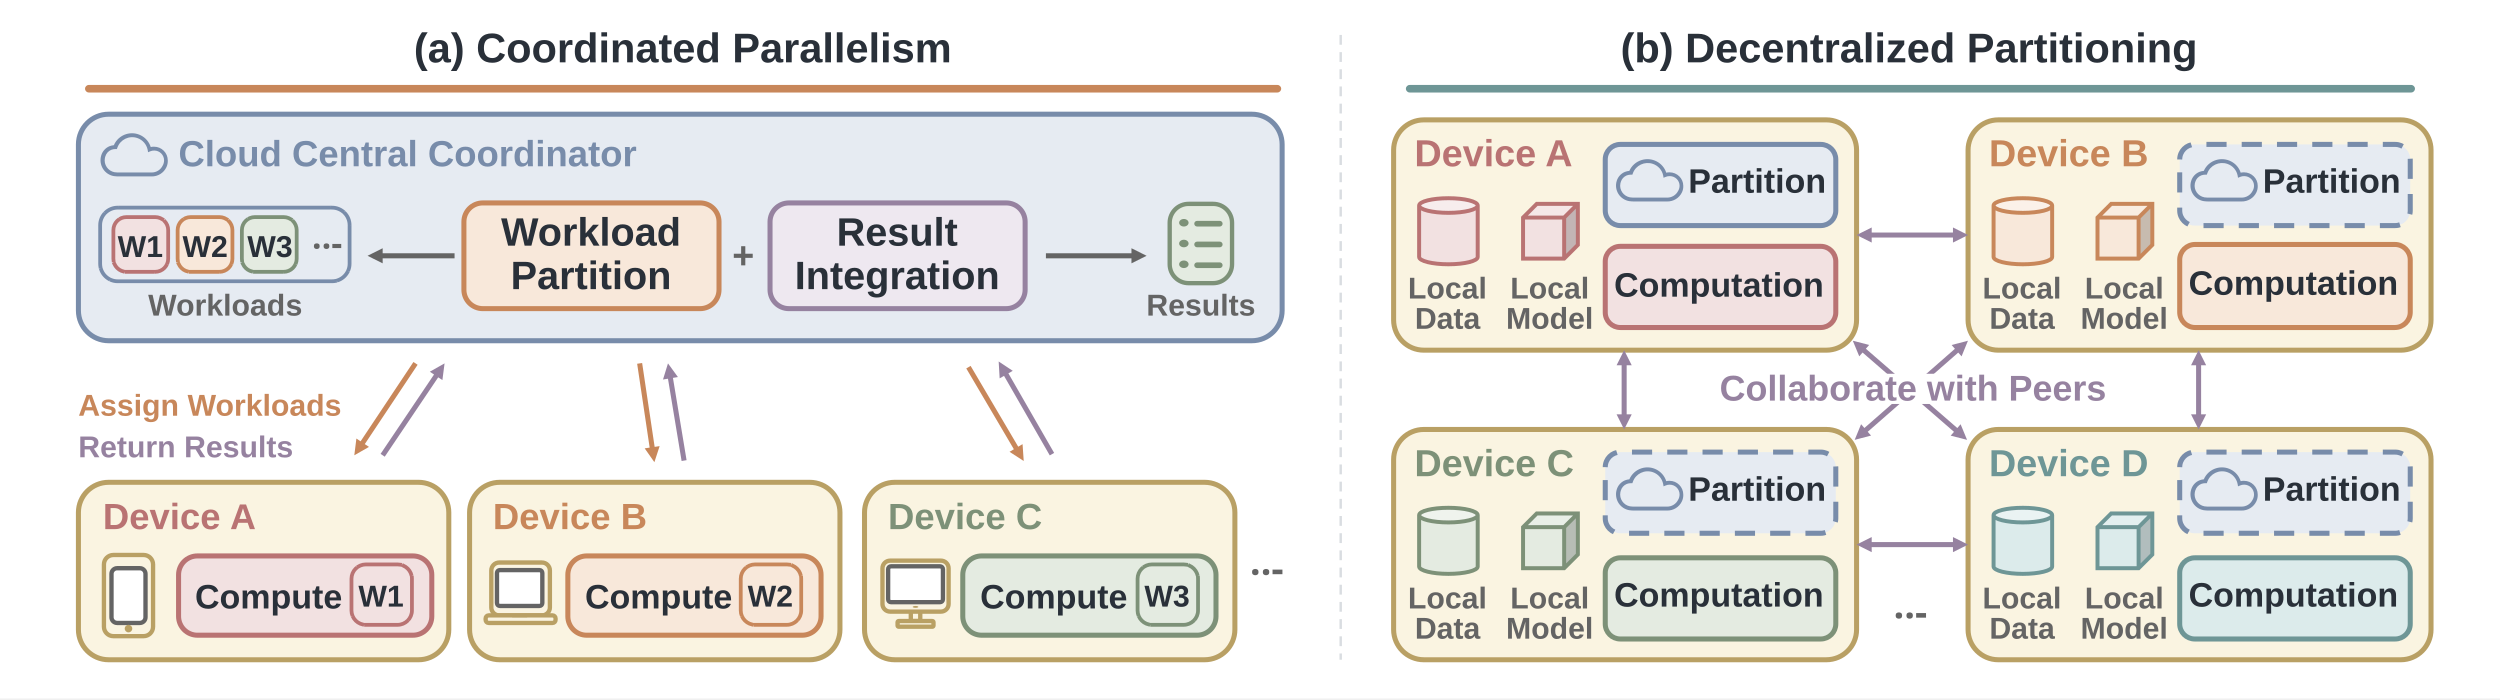
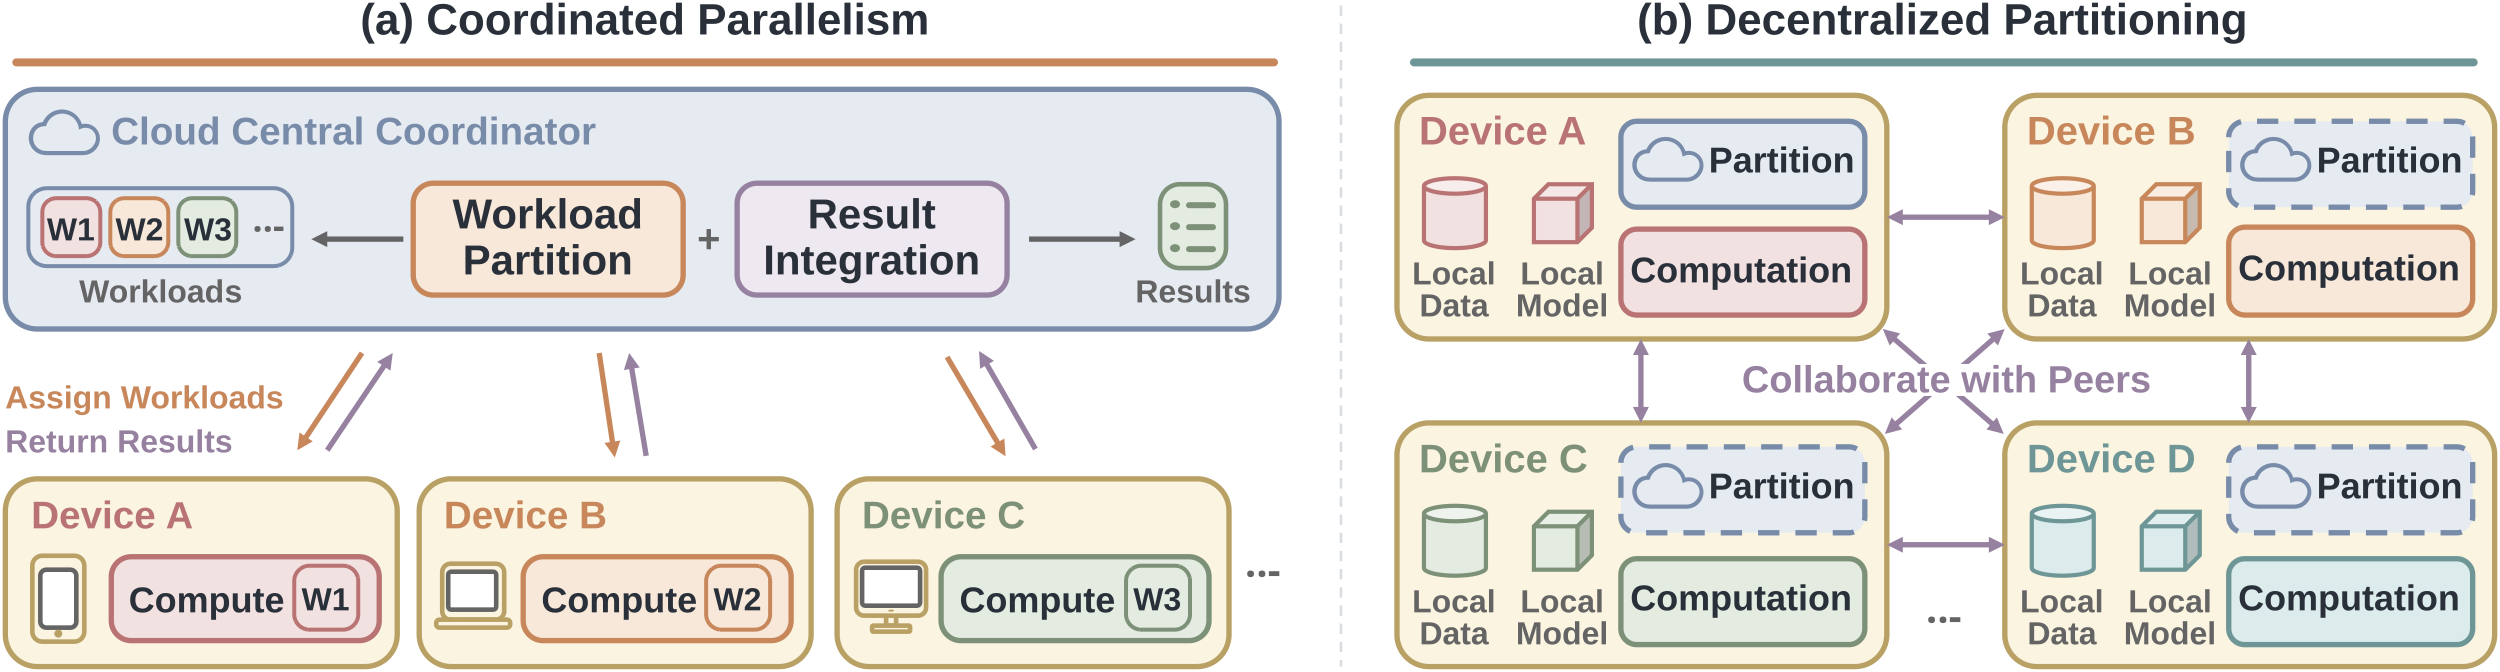
- <svg xmlns="http://www.w3.org/2000/svg" width="1323" height="370" overflow="hidden">
+ <svg xmlns="http://www.w3.org/2000/svg" width="1250.337" height="336.053" overflow="hidden" viewBox="38.833 15.756 1250.337 336.053">
  <g>
    <rect x="0" y="0" width="1323" height="369.62" fill="#FFFFFF" />
    <text fill="#293039" font-family="Arial,Arial_MSFontService,sans-serif" font-weight="700" font-size="21.98" transform="matrix(1 0 0 0.998974 219.028 33)">(a) Coordinated Parallelism</text>
    <path d="M45 46.952C45 45.848 45.895 44.954 47 44.954L676 44.954C677.105 44.954 678 45.848 678 46.952L678 46.952C678 48.055 677.104 48.95 676 48.95L47 48.95C45.895 48.95 45 48.055 45 46.952Z" fill="#C8875A" fill-rule="evenodd" />
    <text fill="#293039" font-family="Arial,Arial_MSFontService,sans-serif" font-weight="700" font-size="21.98" transform="matrix(1 0 0 0.998974 857.608 33)">(b) Decentralized Partitioning</text>
    <path d="M744 46.952C744 45.848 744.895 44.954 746 44.954L1276 44.954C1277.1 44.954 1278 45.848 1278 46.952L1278 46.952C1278 48.055 1277.1 48.95 1276 48.95L746 48.95C744.895 48.95 744 48.055 744 46.952Z" fill="#6E9696" fill-rule="evenodd" />
    <path d="M0 0 0 330.66" stroke="#D9DDE1" stroke-width="1.299" stroke-linejoin="round" stroke-miterlimit="10" stroke-dasharray="5.196 3.897" fill="none" fill-rule="evenodd" transform="matrix(-1.00103 0 0 1 709.5 18.481)" />
    <path d="M41.5 76.421C41.5 67.594 48.663 60.438 57.5 60.438L662.5 60.438C671.337 60.438 678.5 67.594 678.5 76.421L678.5 164.332C678.5 173.159 671.337 180.315 662.5 180.315L57.5 180.315C48.663 180.315 41.5 173.159 41.5 164.332Z" stroke="#788CAA" stroke-width="2.667" stroke-linejoin="round" stroke-miterlimit="10" fill="#E6EBF2" fill-rule="evenodd" />
    <text fill="#788CAA" font-family="Arial,Arial_MSFontService,sans-serif" font-weight="700" font-size="19.316" transform="matrix(1 0 0 0.998974 94.4292 88)">Cloud Central Coordinator</text>
    <path d="M245.5 117.379C245.5 111.862 249.977 107.39 255.5 107.39L370.5 107.39C376.023 107.39 380.5 111.862 380.5 117.379L380.5 153.343C380.5 158.86 376.023 163.332 370.5 163.332L255.5 163.332C249.977 163.332 245.5 158.86 245.5 153.343Z" stroke="#C8875A" stroke-width="2.667" stroke-linejoin="round" stroke-miterlimit="10" fill="#F8E8DA" fill-rule="evenodd" />
    <text fill="#293039" font-family="Arial,Arial_MSFontService,sans-serif" font-weight="700" font-size="20.981" transform="matrix(1 0 0 0.998974 265.162 130)">Workload</text>
    <text fill="#293039" font-family="Arial,Arial_MSFontService,sans-serif" font-weight="700" font-size="20.981" transform="matrix(1 0 0 0.998974 270.223 153)">Partition</text>
    <path d="M407.5 117.379C407.5 111.862 411.977 107.39 417.5 107.39L532.5 107.39C538.023 107.39 542.5 111.862 542.5 117.379L542.5 153.343C542.5 158.86 538.023 163.332 532.5 163.332L417.5 163.332C411.977 163.332 407.5 158.86 407.5 153.343Z" stroke="#9682A0" stroke-width="2.667" stroke-linejoin="round" stroke-miterlimit="10" fill="#EEE8F0" fill-rule="evenodd" />
    <text fill="#293039" font-family="Arial,Arial_MSFontService,sans-serif" font-weight="700" font-size="20.981" transform="matrix(1 0 0 0.998974 442.739 130)">Result</text>
    <text fill="#293039" font-family="Arial,Arial_MSFontService,sans-serif" font-weight="700" font-size="20.981" transform="matrix(1 0 0 0.998974 420.569 153)">Integrat</text>
    <text fill="#293039" font-family="Arial,Arial_MSFontService,sans-serif" font-weight="700" font-size="20.981" transform="matrix(1 0 0 0.998974 497.579 153)">ion</text>
    <path d="M619 117.879C619 112.362 623.477 107.889 629 107.889L642 107.889C647.523 107.889 652 112.362 652 117.879L652 139.856C652 145.374 647.523 149.846 642 149.846L629 149.846C623.477 149.846 619 145.374 619 139.856Z" stroke="#7D9178" stroke-width="2.3" stroke-linejoin="round" stroke-miterlimit="10" fill="#E4EBE1" fill-rule="evenodd" />
    <path d="M624 117.879C624 116.776 625.119 115.881 626.5 115.881 627.881 115.881 629 116.776 629 117.879 629 118.982 627.881 119.877 626.5 119.877 625.119 119.877 624 118.982 624 117.879Z" fill="#7D9178" fill-rule="evenodd" />
    <path d="M632 118.378C632 117.551 632.672 116.88 633.5 116.88L645.5 116.88C646.328 116.88 647 117.551 647 118.378L647 118.378C647 119.206 646.328 119.877 645.5 119.877L633.5 119.877C632.672 119.877 632 119.206 632 118.378Z" fill="#7D9178" fill-rule="evenodd" />
    <path d="M624 128.868C624 127.764 625.119 126.87 626.5 126.87 627.881 126.87 629 127.764 629 128.868 629 129.971 627.881 130.866 626.5 130.866 625.119 130.866 624 129.971 624 128.868Z" fill="#7D9178" fill-rule="evenodd" />
    <path d="M632 129.367C632 128.54 632.672 127.869 633.5 127.869L645.5 127.869C646.328 127.869 647 128.54 647 129.367L647 129.367C647 130.195 646.328 130.866 645.5 130.866L633.5 130.866C632.672 130.866 632 130.195 632 129.367Z" fill="#7D9178" fill-rule="evenodd" />
    <path d="M624 139.856C624 138.753 625.119 137.858 626.5 137.858 627.881 137.858 629 138.753 629 139.856 629 140.96 627.881 141.854 626.5 141.854 625.119 141.854 624 140.96 624 139.856Z" fill="#7D9178" fill-rule="evenodd" />
    <path d="M632 140.356C632 139.528 632.672 138.857 633.5 138.857L645.5 138.857C646.328 138.857 647 139.528 647 140.356L647 140.356C647 141.183 646.328 141.854 645.5 141.854L633.5 141.854C632.672 141.854 632 141.183 632 140.356Z" fill="#7D9178" fill-rule="evenodd" />
    <text fill="#646464" font-family="Arial,Arial_MSFontService,sans-serif" font-weight="700" font-size="15.986" transform="matrix(1 0 0 0.998974 606.66 167)">Result</text>
    <text fill="#646464" font-family="Arial,Arial_MSFontService,sans-serif" font-weight="700" font-size="15.986" transform="matrix(1 0 0 0.998974 655.499 167)">s</text>
    <path d="M41.5 271.221C41.5 262.394 48.663 255.238 57.5 255.238L221.5 255.238C230.337 255.238 237.5 262.394 237.5 271.221L237.5 333.158C237.5 341.985 230.337 349.141 221.5 349.141L57.5 349.141C48.663 349.141 41.5 341.985 41.5 333.158Z" stroke="#B9A064" stroke-width="2.667" stroke-linejoin="round" stroke-miterlimit="10" fill="#FAF4E1" fill-rule="evenodd" />
    <text fill="#B97373" font-family="Arial,Arial_MSFontService,sans-serif" font-weight="700" font-size="19.316" transform="matrix(1 0 0 0.998974 54.4246 280)">Device</text>
    <text fill="#B97373" font-family="Arial,Arial_MSFontService,sans-serif" font-weight="700" font-size="18.983" transform="matrix(1 0 0 0.998974 121.726 280)">A</text>
    <path d="M55 298.693C55 295.935 57.239 293.698 60 293.698L76 293.698C78.761 293.698 81 295.935 81 298.693L81 331.659C81 334.418 78.761 336.654 76 336.654L60 336.654C57.239 336.654 55 334.418 55 331.659Z" stroke="#B9A064" stroke-width="2.3" stroke-linejoin="round" stroke-miterlimit="10" fill="#FAF4E1" fill-rule="evenodd" />
    <path d="M59 303.688C59 302.033 60.343 300.691 62 300.691L74 300.691C75.657 300.691 77 302.033 77 303.688L77 326.664C77 328.32 75.657 329.661 74 329.661L62 329.661C60.343 329.661 59 328.32 59 326.664Z" stroke="#646464" stroke-width="2.3" stroke-linejoin="round" stroke-miterlimit="10" fill="#FFFFFF" fill-rule="evenodd" />
    <path d="M66 332.658C66 331.555 66.895 330.66 68 330.66 69.105 330.66 70 331.555 70 332.658 70 333.762 69.105 334.656 68 334.656 66.895 334.656 66 333.762 66 332.658Z" fill="#B9A064" fill-rule="evenodd" />
    <path d="M94.5 304.188C94.5 298.671 98.977 294.198 104.5 294.198L218.5 294.198C224.023 294.198 228.5 298.671 228.5 304.188L228.5 326.165C228.5 331.682 224.023 336.155 218.5 336.155L104.5 336.155C98.977 336.155 94.5 331.682 94.5 326.165Z" stroke="#B97373" stroke-width="2.667" stroke-linejoin="round" stroke-miterlimit="10" fill="#F2E1E1" fill-rule="evenodd" />
    <path d="M248.5 271.221C248.5 262.394 255.663 255.238 264.5 255.238L428.5 255.238C437.337 255.238 444.5 262.394 444.5 271.221L444.5 333.158C444.5 341.985 437.337 349.141 428.5 349.141L264.5 349.141C255.663 349.141 248.5 341.985 248.5 333.158Z" stroke="#B9A064" stroke-width="2.667" stroke-linejoin="round" stroke-miterlimit="10" fill="#FAF4E1" fill-rule="evenodd" />
    <text fill="#C8875A" font-family="Arial,Arial_MSFontService,sans-serif" font-weight="700" font-size="19.316" transform="matrix(1 0 0 0.998974 260.811 280)">Device B</text>
    <path d="M300.5 304.188C300.5 298.671 304.977 294.198 310.5 294.198L424.5 294.198C430.023 294.198 434.5 298.671 434.5 304.188L434.5 326.165C434.5 331.682 430.023 336.155 424.5 336.155L310.5 336.155C304.977 336.155 300.5 331.682 300.5 326.165Z" stroke="#C8875A" stroke-width="2.667" stroke-linejoin="round" stroke-miterlimit="10" fill="#F8E8DA" fill-rule="evenodd" />
    <path d="M457.5 271.221C457.5 262.394 464.663 255.238 473.5 255.238L637.5 255.238C646.337 255.238 653.5 262.394 653.5 271.221L653.5 333.158C653.5 341.985 646.337 349.141 637.5 349.141L473.5 349.141C464.663 349.141 457.5 341.985 457.5 333.158Z" stroke="#B9A064" stroke-width="2.667" stroke-linejoin="round" stroke-miterlimit="10" fill="#FAF4E1" fill-rule="evenodd" />
    <text fill="#7D9178" font-family="Arial,Arial_MSFontService,sans-serif" font-weight="700" font-size="19.316" transform="matrix(1 0 0 0.998974 469.921 280)">Device C</text>
    <path d="M509.5 304.188C509.5 298.671 513.977 294.198 519.5 294.198L633.5 294.198C639.023 294.198 643.5 298.671 643.5 304.188L643.5 326.165C643.5 331.682 639.023 336.155 633.5 336.155L519.5 336.155C513.977 336.155 509.5 331.682 509.5 326.165Z" stroke="#7D9178" stroke-width="2.667" stroke-linejoin="round" stroke-miterlimit="10" fill="#E4EBE1" fill-rule="evenodd" />
    <path d="M737.5 79.419C737.5 70.591 744.664 63.435 753.5 63.435L966.5 63.435C975.336 63.435 982.5 70.591 982.5 79.419L982.5 169.326C982.5 178.153 975.336 185.31 966.5 185.31L753.5 185.31C744.664 185.31 737.5 178.153 737.5 169.326Z" stroke="#B9A064" stroke-width="2.667" stroke-linejoin="round" stroke-miterlimit="10" fill="#FAF4E1" fill-rule="evenodd" />
    <text fill="#B97373" font-family="Arial,Arial_MSFontService,sans-serif" font-weight="700" font-size="19.982" transform="matrix(1 0 0 0.998974 748.512 88)">Device A</text>
    <path d="M751 108.763C751 110.901 757.94 112.634 766.5 112.634 775.06 112.634 782 110.901 782 108.763L782 135.985C782 138.123 775.06 139.856 766.5 139.856 757.94 139.856 751 138.123 751 135.985Z" fill="#F2E1E1" fill-rule="evenodd" />
    <path d="M751 108.763C751 106.625 757.94 104.892 766.5 104.892 775.06 104.892 782 106.625 782 108.763 782 110.901 775.06 112.634 766.5 112.634 757.94 112.634 751 110.901 751 108.763Z" fill="#F7EDED" fill-rule="evenodd" />
    <path d="M782 108.763C782 110.901 775.06 112.634 766.5 112.634 757.94 112.634 751 110.901 751 108.763 751 106.625 757.94 104.892 766.5 104.892 775.06 104.892 782 106.625 782 108.763L782 135.985C782 138.123 775.06 139.856 766.5 139.856 757.94 139.856 751 138.123 751 135.985L751 108.763" stroke="#B97373" stroke-width="2.1" stroke-linejoin="round" stroke-miterlimit="10" fill="none" fill-rule="evenodd" />
    <path d="M849.5 138.321C849.5 133.928 853.065 130.366 857.463 130.366L963.537 130.366C967.935 130.366 971.5 133.928 971.5 138.321L971.5 165.367C971.5 169.76 967.935 173.322 963.537 173.322L857.463 173.322C853.065 173.322 849.5 169.76 849.5 165.367Z" stroke="#B97373" stroke-width="2.667" stroke-linejoin="round" stroke-miterlimit="10" fill="#F2E1E1" fill-rule="evenodd" />
    <text fill="#293039" font-family="Arial,Arial_MSFontService,sans-serif" font-weight="700" font-size="17.984" transform="matrix(1 0 0 0.998974 854.176 157)">Comput</text>
    <text fill="#293039" font-family="Arial,Arial_MSFontService,sans-serif" font-weight="700" font-size="17.984" transform="matrix(1 0 0 0.998974 922.184 157)">ation</text>
    <text fill="#646464" font-family="Arial,Arial_MSFontService,sans-serif" font-weight="700" font-size="15.986" transform="matrix(1 0 0 0.998974 745.094 158)">Local</text>
    <text fill="#646464" font-family="Arial,Arial_MSFontService,sans-serif" font-weight="700" font-size="15.986" transform="matrix(1 0 0 0.998974 748.761 174)">D</text>
    <text fill="#646464" font-family="Arial,Arial_MSFontService,sans-serif" font-weight="700" font-size="15.986" transform="matrix(1 0 0 0.998974 760.263 174)">ata</text>
    <text fill="#646464" font-family="Arial,Arial_MSFontService,sans-serif" font-weight="700" font-size="15.986" transform="matrix(1 0 0 0.998974 799.241 158)">Local</text>
    <text fill="#646464" font-family="Arial,Arial_MSFontService,sans-serif" font-weight="700" font-size="15.986" transform="matrix(1 0 0 0.998974 796.994 174)">Model</text>
    <path d="M1041.5 79.419C1041.5 70.591 1048.66 63.435 1057.5 63.435L1270.5 63.435C1279.34 63.435 1286.5 70.591 1286.5 79.419L1286.5 169.326C1286.5 178.153 1279.34 185.31 1270.5 185.31L1057.5 185.31C1048.66 185.31 1041.5 178.153 1041.5 169.326Z" stroke="#B9A064" stroke-width="2.667" stroke-linejoin="round" stroke-miterlimit="10" fill="#FAF4E1" fill-rule="evenodd" />
    <text fill="#C8875A" font-family="Arial,Arial_MSFontService,sans-serif" font-weight="700" font-size="19.982" transform="matrix(1 0 0 0.998974 1052.55 88)">Device B</text>
    <path d="M1055 108.763C1055 110.901 1061.94 112.634 1070.5 112.634 1079.06 112.634 1086 110.901 1086 108.763L1086 135.985C1086 138.123 1079.06 139.856 1070.5 139.856 1061.94 139.856 1055 138.123 1055 135.985Z" fill="#F8E8DA" fill-rule="evenodd" />
    <path d="M1055 108.763C1055 106.625 1061.94 104.892 1070.5 104.892 1079.06 104.892 1086 106.625 1086 108.763 1086 110.901 1079.06 112.634 1070.5 112.634 1061.94 112.634 1055 110.901 1055 108.763Z" fill="#FBF1E9" fill-rule="evenodd" />
    <path d="M1086 108.763C1086 110.901 1079.06 112.634 1070.5 112.634 1061.94 112.634 1055 110.901 1055 108.763 1055 106.625 1061.94 104.892 1070.5 104.892 1079.06 104.892 1086 106.625 1086 108.763L1086 135.985C1086 138.123 1079.06 139.856 1070.5 139.856 1061.94 139.856 1055 138.123 1055 135.985L1055 108.763" stroke="#C8875A" stroke-width="2.1" stroke-linejoin="round" stroke-miterlimit="10" fill="none" fill-rule="evenodd" />
    <path d="M1153.5 137.507C1153.5 133.012 1157.15 129.367 1161.65 129.367L1267.35 129.367C1271.85 129.367 1275.5 133.012 1275.5 137.507L1275.5 165.182C1275.5 169.678 1271.85 173.322 1267.35 173.322L1161.65 173.322C1157.15 173.322 1153.5 169.678 1153.5 165.182Z" stroke="#C8875A" stroke-width="2.667" stroke-linejoin="round" stroke-miterlimit="10" fill="#F8E8DA" fill-rule="evenodd" />
    <text fill="#293039" font-family="Arial,Arial_MSFontService,sans-serif" font-weight="700" font-size="17.984" transform="matrix(1 0 0 0.998974 1158.21 156)">Computation</text>
    <text fill="#646464" font-family="Arial,Arial_MSFontService,sans-serif" font-weight="700" font-size="15.986" transform="matrix(1 0 0 0.998974 1049.13 158)">Local</text>
    <text fill="#646464" font-family="Arial,Arial_MSFontService,sans-serif" font-weight="700" font-size="15.986" transform="matrix(1 0 0 0.998974 1052.8 174)">D</text>
    <text fill="#646464" font-family="Arial,Arial_MSFontService,sans-serif" font-weight="700" font-size="15.986" transform="matrix(1 0 0 0.998974 1064.3 174)">ata</text>
    <text fill="#646464" font-family="Arial,Arial_MSFontService,sans-serif" font-weight="700" font-size="15.986" transform="matrix(1 0 0 0.998974 1103.28 158)">Local</text>
    <text fill="#646464" font-family="Arial,Arial_MSFontService,sans-serif" font-weight="700" font-size="15.986" transform="matrix(1 0 0 0.998974 1101.03 174)">Model</text>
    <path d="M737.5 243.251C737.5 234.423 744.664 227.267 753.5 227.267L966.5 227.267C975.336 227.267 982.5 234.423 982.5 243.251L982.5 333.158C982.5 341.985 975.336 349.142 966.5 349.142L753.5 349.142C744.664 349.142 737.5 341.985 737.5 333.158Z" stroke="#B9A064" stroke-width="2.667" stroke-linejoin="round" stroke-miterlimit="10" fill="#FAF4E1" fill-rule="evenodd" />
    <text fill="#7D9178" font-family="Arial,Arial_MSFontService,sans-serif" font-weight="700" font-size="19.982" transform="matrix(1 0 0 0.998974 748.512 252)">Device C</text>
    <path d="M751 272.595C751 274.733 757.94 276.466 766.5 276.466 775.06 276.466 782 274.733 782 272.595L782 299.817C782 301.955 775.06 303.688 766.5 303.688 757.94 303.688 751 301.955 751 299.817Z" fill="#E4EBE1" fill-rule="evenodd" />
    <path d="M751 272.595C751 270.457 757.94 268.724 766.5 268.724 775.06 268.724 782 270.457 782 272.595 782 274.733 775.06 276.466 766.5 276.466 757.94 276.466 751 274.733 751 272.595Z" fill="#EFF3ED" fill-rule="evenodd" />
    <path d="M782 272.595C782 274.733 775.06 276.466 766.5 276.466 757.94 276.466 751 274.733 751 272.595 751 270.457 757.94 268.724 766.5 268.724 775.06 268.724 782 270.457 782 272.595L782 299.817C782 301.955 775.06 303.688 766.5 303.688 757.94 303.688 751 301.955 751 299.817L751 272.595" stroke="#7D9178" stroke-width="2.1" stroke-linejoin="round" stroke-miterlimit="10" fill="none" fill-rule="evenodd" />
    <path d="M849.5 303.152C849.5 298.758 853.065 295.197 857.463 295.197L963.537 295.197C967.935 295.197 971.5 298.758 971.5 303.152L971.5 330.198C971.5 334.591 967.935 338.153 963.537 338.153L857.463 338.153C853.065 338.153 849.5 334.591 849.5 330.198Z" stroke="#7D9178" stroke-width="2.667" stroke-linejoin="round" stroke-miterlimit="10" fill="#E4EBE1" fill-rule="evenodd" />
    <text fill="#293039" font-family="Arial,Arial_MSFontService,sans-serif" font-weight="700" font-size="17.984" transform="matrix(1 0 0 0.998974 854.176 321)">Computation</text>
    <text fill="#646464" font-family="Arial,Arial_MSFontService,sans-serif" font-weight="700" font-size="15.986" transform="matrix(1 0 0 0.998974 745.094 322)">Local</text>
    <text fill="#646464" font-family="Arial,Arial_MSFontService,sans-serif" font-weight="700" font-size="15.986" transform="matrix(1 0 0 0.998974 748.761 338)">D</text>
    <text fill="#646464" font-family="Arial,Arial_MSFontService,sans-serif" font-weight="700" font-size="15.986" transform="matrix(1 0 0 0.998974 760.263 338)">ata</text>
    <text fill="#646464" font-family="Arial,Arial_MSFontService,sans-serif" font-weight="700" font-size="15.986" transform="matrix(1 0 0 0.998974 799.241 322)">Local</text>
    <text fill="#646464" font-family="Arial,Arial_MSFontService,sans-serif" font-weight="700" font-size="15.986" transform="matrix(1 0 0 0.998974 796.994 338)">Model</text>
    <path d="M1041.5 243.251C1041.5 234.423 1048.66 227.267 1057.5 227.267L1270.5 227.267C1279.34 227.267 1286.5 234.423 1286.5 243.251L1286.5 333.158C1286.5 341.985 1279.34 349.142 1270.5 349.142L1057.5 349.142C1048.66 349.142 1041.5 341.985 1041.5 333.158Z" stroke="#B9A064" stroke-width="2.667" stroke-linejoin="round" stroke-miterlimit="10" fill="#FAF4E1" fill-rule="evenodd" />
    <text fill="#6E9696" font-family="Arial,Arial_MSFontService,sans-serif" font-weight="700" font-size="19.982" transform="matrix(1 0 0 0.998974 1052.55 252)">Device D</text>
    <path d="M1055 272.595C1055 274.733 1061.94 276.466 1070.5 276.466 1079.06 276.466 1086 274.733 1086 272.595L1086 299.817C1086 301.955 1079.06 303.688 1070.5 303.688 1061.94 303.688 1055 301.955 1055 299.817Z" fill="#DCEBEB" fill-rule="evenodd" />
    <path d="M1055 272.595C1055 270.457 1061.94 268.724 1070.5 268.724 1079.06 268.724 1086 270.457 1086 272.595 1086 274.733 1079.06 276.466 1070.5 276.466 1061.94 276.466 1055 274.733 1055 272.595Z" fill="#EAF3F3" fill-rule="evenodd" />
    <path d="M1086 272.595C1086 274.733 1079.06 276.466 1070.5 276.466 1061.94 276.466 1055 274.733 1055 272.595 1055 270.457 1061.94 268.724 1070.5 268.724 1079.06 268.724 1086 270.457 1086 272.595L1086 299.817C1086 301.955 1079.06 303.688 1070.5 303.688 1061.94 303.688 1055 301.955 1055 299.817L1055 272.595" stroke="#6E9696" stroke-width="2.1" stroke-linejoin="round" stroke-miterlimit="10" fill="none" fill-rule="evenodd" />
    <path d="M1153.5 303.152C1153.5 298.758 1157.07 295.197 1161.46 295.197L1267.54 295.197C1271.93 295.197 1275.5 298.758 1275.5 303.152L1275.5 330.198C1275.5 334.591 1271.93 338.153 1267.54 338.153L1161.46 338.153C1157.07 338.153 1153.5 334.591 1153.5 330.198Z" stroke="#6E9696" stroke-width="2.667" stroke-linejoin="round" stroke-miterlimit="10" fill="#DCEBEB" fill-rule="evenodd" />
    <text fill="#293039" font-family="Arial,Arial_MSFontService,sans-serif" font-weight="700" font-size="17.984" transform="matrix(1 0 0 0.998974 1158.21 321)">Computation</text>
    <text fill="#646464" font-family="Arial,Arial_MSFontService,sans-serif" font-weight="700" font-size="15.986" transform="matrix(1 0 0 0.998974 1049.13 322)">Local</text>
    <text fill="#646464" font-family="Arial,Arial_MSFontService,sans-serif" font-weight="700" font-size="15.986" transform="matrix(1 0 0 0.998974 1052.8 338)">D</text>
    <text fill="#646464" font-family="Arial,Arial_MSFontService,sans-serif" font-weight="700" font-size="15.986" transform="matrix(1 0 0 0.998974 1064.3 338)">ata</text>
    <text fill="#646464" font-family="Arial,Arial_MSFontService,sans-serif" font-weight="700" font-size="15.986" transform="matrix(1 0 0 0.998974 1103.28 322)">Local</text>
    <text fill="#646464" font-family="Arial,Arial_MSFontService,sans-serif" font-weight="700" font-size="15.986" transform="matrix(1 0 0 0.998974 1101.03 338)">Model</text>
    <text fill="#293039" font-family="Arial,Arial_MSFontService,sans-serif" font-weight="700" font-size="17.984" transform="matrix(1 0 0 0.998974 103.2 322)">Compute</text>
    <text fill="#293039" font-family="Arial,Arial_MSFontService,sans-serif" font-weight="700" font-size="17.984" transform="matrix(1 0 0 0.998974 309.587 322)">Compute</text>
    <text fill="#293039" font-family="Arial,Arial_MSFontService,sans-serif" font-weight="700" font-size="17.984" transform="matrix(1 0 0 0.998974 518.697 322)">Compute</text>
    <rect x="806" y="115.132" width="21.75" height="21.728" fill="#F2E1E1" />
    <path d="M827.75 115.132 835 107.889 835 129.617 827.75 136.859Z" fill="#C3B5B5" fill-rule="evenodd" />
    <path d="M806 115.132 813.25 107.889 835 107.889 827.75 115.132Z" fill="#F5E7E7" fill-rule="evenodd" />
    <path d="M806 115.132 813.25 107.889 835 107.889 835 129.617 827.75 136.859 806 136.859ZM806 115.132 827.75 115.132 835 107.889M827.75 115.132 827.75 136.859" stroke="#B97373" stroke-width="2.1" stroke-miterlimit="8" fill="none" fill-rule="evenodd" />
    <rect x="1110" y="115.132" width="21.75" height="21.728" fill="#F8E8DA" />
    <path d="M1131.75 115.132 1139 107.889 1139 129.617 1131.75 136.859Z" fill="#C7BBAF" fill-rule="evenodd" />
    <path d="M1110 115.132 1117.25 107.889 1139 107.889 1131.75 115.132Z" fill="#F9EDE1" fill-rule="evenodd" />
    <path d="M1110 115.132 1117.25 107.889 1139 107.889 1139 129.617 1131.75 136.859 1110 136.859ZM1110 115.132 1131.75 115.132 1139 107.889M1131.75 115.132 1131.75 136.859" stroke="#C8875A" stroke-width="2.1" stroke-miterlimit="8" fill="none" fill-rule="evenodd" />
    <rect x="806" y="278.964" width="21.75" height="21.728" fill="#E4EBE1" />
    <path d="M827.75 278.964 835 271.721 835 293.449 827.75 300.691Z" fill="#B7BDB5" fill-rule="evenodd" />
    <path d="M806 278.964 813.25 271.721 835 271.721 827.75 278.964Z" fill="#E9EFE7" fill-rule="evenodd" />
    <path d="M806 278.964 813.25 271.721 835 271.721 835 293.449 827.75 300.691 806 300.691ZM806 278.964 827.75 278.964 835 271.721M827.75 278.964 827.75 300.691" stroke="#7D9178" stroke-width="2.1" stroke-miterlimit="8" fill="none" fill-rule="evenodd" />
    <rect x="1110" y="278.964" width="21.75" height="21.728" fill="#DCEBEB" />
    <path d="M1131.75 278.964 1139 271.721 1139 293.449 1131.75 300.691Z" fill="#B1BDBD" fill-rule="evenodd" />
    <path d="M1110 278.964 1117.25 271.721 1139 271.721 1131.75 278.964Z" fill="#E3EFEF" fill-rule="evenodd" />
    <path d="M1110 278.964 1117.25 271.721 1139 271.721 1139 293.449 1131.75 300.691 1110 300.691ZM1110 278.964 1131.75 278.964 1139 271.721M1131.75 278.964 1131.75 300.691" stroke="#6E9696" stroke-width="2.1" stroke-miterlimit="8" fill="none" fill-rule="evenodd" />
    <text fill="#646464" font-family="Arial,Arial_MSFontService,sans-serif" font-weight="700" font-size="15.986" transform="matrix(1 0 0 0.998974 78.4061 167)">Workload</text>
    <text fill="#646464" font-family="Arial,Arial_MSFontService,sans-serif" font-weight="700" font-size="15.986" transform="matrix(1 0 0 0.998974 151.129 167)">s</text>
    <path d="M186 306.305C186 302.101 189.411 298.693 193.619 298.693L210.381 298.693C214.589 298.693 218 302.101 218 306.305L218 323.049C218 327.253 214.589 330.66 210.381 330.66L193.619 330.66C189.411 330.66 186 327.253 186 323.049Z" stroke="#B97373" stroke-width="2" stroke-linecap="square" stroke-linejoin="round" stroke-miterlimit="10" stroke-dasharray="6.001 2" fill="#F2E1E1" fill-rule="evenodd" />
    <text fill="#293039" font-family="Arial,Arial_MSFontService,sans-serif" font-weight="700" font-size="15.986" transform="matrix(1 0 0 0.998974 189.674 321)">W1</text>
    <path d="M392 306.305C392 302.101 395.411 298.693 399.619 298.693L416.381 298.693C420.589 298.693 424 302.101 424 306.305L424 323.049C424 327.253 420.589 330.66 416.381 330.66L399.619 330.66C395.411 330.66 392 327.253 392 323.049Z" stroke="#C8875A" stroke-width="2" stroke-linecap="square" stroke-linejoin="round" stroke-miterlimit="10" stroke-dasharray="6.001 2" fill="#F8E8DA" fill-rule="evenodd" />
    <text fill="#293039" font-family="Arial,Arial_MSFontService,sans-serif" font-weight="700" font-size="15.986" transform="matrix(1 0 0 0.998974 395.679 321)">W2</text>
    <path d="M602 306.305C602 302.101 605.411 298.693 609.619 298.693L626.381 298.693C630.589 298.693 634 302.101 634 306.305L634 323.049C634 327.253 630.589 330.66 626.381 330.66L609.619 330.66C605.411 330.66 602 327.253 602 323.049Z" stroke="#7D9178" stroke-width="2" stroke-linecap="square" stroke-linejoin="round" stroke-miterlimit="10" stroke-dasharray="6.001 2" fill="#E4EBE1" fill-rule="evenodd" />
    <text fill="#293039" font-family="Arial,Arial_MSFontService,sans-serif" font-weight="700" font-size="15.986" transform="matrix(1 0 0 0.998974 605.626 321)">W3</text>
    <path d="M53 119.164C53 114.04 57.157 109.887 62.286 109.887L175.714 109.887C180.843 109.887 185 114.04 185 119.164L185 139.571C185 144.694 180.843 148.847 175.714 148.847L62.286 148.847C57.157 148.847 53 144.694 53 139.571Z" stroke="#788CAA" stroke-width="2" stroke-linecap="square" stroke-linejoin="round" stroke-miterlimit="10" stroke-dasharray="6.001 2" fill="#E6EBF2" fill-rule="evenodd" />
    <text fill="#646464" font-family="Microsoft YaHei,Microsoft YaHei_MSFontService,sans-serif" font-weight="700" font-size="17.984" transform="matrix(1 0 0 0.998974 165.075 135)">‧‧‧</text>
    <path d="M60 121.78C60 117.97 63.091 114.882 66.905 114.882L82.095 114.882C85.909 114.882 89 117.97 89 121.78L89 136.954C89 140.764 85.909 143.852 82.095 143.852L66.905 143.852C63.091 143.852 60 140.764 60 136.954Z" stroke="#B97373" stroke-width="2" stroke-linecap="square" stroke-linejoin="round" stroke-miterlimit="10" stroke-dasharray="6.001 2" fill="#F2E1E1" fill-rule="evenodd" />
    <text fill="#293039" font-family="Arial,Arial_MSFontService,sans-serif" font-weight="700" font-size="15.986" transform="matrix(1 0 0 0.998974 62.2865 136)">W1</text>
    <path d="M94 121.78C94 117.97 97.091 114.882 100.905 114.882L116.095 114.882C119.909 114.882 123 117.97 123 121.78L123 136.954C123 140.764 119.909 143.852 116.095 143.852L100.905 143.852C97.091 143.852 94 140.764 94 136.954Z" stroke="#C8875A" stroke-width="2" stroke-linecap="square" stroke-linejoin="round" stroke-miterlimit="10" stroke-dasharray="6.001 2" fill="#F8E8DA" fill-rule="evenodd" />
    <text fill="#293039" font-family="Arial,Arial_MSFontService,sans-serif" font-weight="700" font-size="15.986" transform="matrix(1 0 0 0.998974 96.5816 136)">W2</text>
    <path d="M128 121.78C128 117.97 131.091 114.882 134.905 114.882L150.095 114.882C153.909 114.882 157 117.97 157 121.78L157 136.955C157 140.764 153.909 143.852 150.095 143.852L134.905 143.852C131.091 143.852 128 140.764 128 136.955Z" stroke="#7D9178" stroke-width="2" stroke-linecap="square" stroke-linejoin="round" stroke-miterlimit="10" stroke-dasharray="6.001 2" fill="#E4EBE1" fill-rule="evenodd" />
    <text fill="#293039" font-family="Arial,Arial_MSFontService,sans-serif" font-weight="700" font-size="15.986" transform="matrix(1 0 0 0.998974 130.877 136)">W3</text>
    <path d="M201.167 134.029 240.554 134.029 240.554 136.693 201.167 136.693ZM202.501 139.357 194.5 135.361 202.501 131.365Z" fill="#646464" />
    <path d="M553.5 134.029 600.105 134.029 600.105 136.693 553.5 136.693ZM598.772 131.365 606.773 135.361 598.772 139.357Z" fill="#646464" />
    <path d="M989.168 123.04 1034.84 123.04 1034.84 125.704 989.168 125.704ZM990.501 128.369 982.5 124.372 990.501 120.376ZM1033.51 120.376 1041.51 124.372 1033.51 128.369Z" fill="#9682A0" />
    <path d="M989.168 286.872 1034.84 286.872 1034.84 289.536 989.168 289.536ZM990.501 292.2 982.5 288.204 990.501 284.208ZM1033.51 284.208 1041.51 288.204 1033.51 292.2Z" fill="#9682A0" />
    <path d="M860.833 191.97 860.834 220.611 858.167 220.611 858.167 191.97ZM855.5 193.303 859.5 185.31 863.501 193.302ZM863.501 219.279 859.5 227.272 855.5 219.279Z" fill="#9682A0" />
    <path d="M1164.83 191.97 1164.83 220.611 1162.17 220.611 1162.17 191.97ZM1159.5 193.303 1163.5 185.31 1167.5 193.302ZM1167.5 219.279 1163.5 227.272 1159.5 219.279Z" fill="#9682A0" />
    <text fill="#646464" font-family="Microsoft YaHei,Microsoft YaHei_MSFontService,sans-serif" font-weight="700" font-size="19.982" transform="matrix(1 0 0 0.998974 661.445 308)">‧‧‧</text>
    <text fill="#646464" font-family="Microsoft YaHei,Microsoft YaHei_MSFontService,sans-serif" font-weight="700" font-size="19.982" transform="matrix(1 0 0 0.998974 1002.04 331)">‧‧‧</text>
    <rect x="41" y="206.788" width="154" height="13.986" fill="#FFFFFF" />
    <text fill="#C8875A" font-family="Arial,Arial_MSFontService,sans-serif" font-weight="700" font-size="15.986" transform="matrix(1 0 0 0.998974 41.422 220)">Assign</text>
    <text fill="#C8875A" font-family="Arial,Arial_MSFontService,sans-serif" font-weight="700" font-size="15.986" transform="matrix(1 0 0 0.998974 99.2626 220)">Workloads</text>
    <rect x="41" y="227.766" width="123" height="14.985" fill="#FFFFFF" />
    <text fill="#9682A0" font-family="Arial,Arial_MSFontService,sans-serif" font-weight="700" font-size="15.986" transform="matrix(1 0 0 0.998974 41.4222 242)">Return</text>
    <text fill="#9682A0" font-family="Arial,Arial_MSFontService,sans-serif" font-weight="700" font-size="15.986" transform="matrix(1 0 0 0.998974 97.4293 242)">Results</text>
    <g>
      <g>
        <g>
          <path d="M35.38 20.687C34.827 20.686 34.275 20.749 33.736 20.874 32.019 15.39 26.181 12.335 20.697 14.052 17.792 14.961 15.431 17.097 14.235 19.896 13.444 19.965 12.665 20.148 11.925 20.437 9.829 21.319 8.234 23.089 7.576 25.266 6.821 27.69 7.171 30.324 8.533 32.467 9.795 34.445 11.823 35.81 14.131 36.234 15.103 36.377 16.084 36.44 17.066 36.421L34.132 36.421C37.529 36.51 40.651 34.56 42.061 31.468 42.561 30.372 42.796 29.174 42.748 27.971 42.748 23.948 39.487 20.687 35.464 20.687 35.436 20.687 35.408 20.687 35.38 20.687ZM40.084 30.594C39.007 32.941 36.63 34.416 34.048 34.34L17.399 34.34C16.453 34.365 15.507 34.316 14.568 34.194 11.103 33.53 8.832 30.182 9.496 26.717 9.551 26.429 9.625 26.146 9.719 25.869 10.175 24.285 11.322 22.992 12.841 22.352 13.545 22.081 14.293 21.94 15.047 21.936L15.838 21.936 16.088 21.228C17.607 16.889 22.357 14.603 26.696 16.123 29.482 17.098 31.543 19.476 32.113 22.373L32.321 23.622 33.507 23.122C34.166 22.846 34.875 22.711 35.589 22.727 38.462 22.727 40.791 25.056 40.791 27.93 40.779 28.851 40.551 29.756 40.125 30.573Z" fill="#788CAA" transform="matrix(1.00103 0 0 1 46 56.9416)" />
        </g>
      </g>
    </g>
    <path d="M4.824 4.782 33.834 47.895 31.624 49.382 2.613 6.27ZM1.147 8.862 0 0 7.778 4.4Z" fill="#9682A0" transform="matrix(-1.00103 0 0 1 235.262 192.303)" />
    <path d="M1.109-0.738 29.779 42.355 27.561 43.831-1.109 0.738ZM31.259 39.77 32.359 48.639 24.605 44.198Z" fill="#C8875A" transform="matrix(-1.00103 0 0 1 219.893 192.303)" />
    <path d="M355.904 198.656 363.335 243.519 360.704 243.954 353.273 199.091ZM350.859 200.841 353.5 192.303 358.753 199.536Z" fill="#9682A0" />
    <path d="M339.819 192.106 346.635 237.8 343.997 238.193 337.181 192.499ZM349.077 236.09 346.299 244.584 341.163 237.268Z" fill="#C8875A" />
    <path d="M532.977 196.416 557.851 239.678 555.538 241.005 530.664 197.743ZM529.016 200.225 528.5 191.304 535.954 196.244Z" fill="#9682A0" />
    <path d="M513.649 193.625 539.519 237.541 537.221 238.892 511.351 194.976ZM541.141 235.041 541.751 243.957 534.246 239.095Z" fill="#C8875A" />
    <text fill="#646464" font-family="Arial,Arial_MSFontService,sans-serif" font-weight="700" font-size="19.982" transform="matrix(1 0 0 0.998974 387.482 142)">+</text>
    <path d="M986.409 183.676 1036.81 227.395 1035.06 229.407 984.66 185.688ZM983.918 188.573 980.5 180.315 989.164 182.538ZM1037.55 224.51 1040.97 232.768 1032.3 230.545Z" fill="#9682A0" />
    <path d="M5.888 3.387 55.745 47.062 53.989 49.066 4.132 5.391ZM3.379 8.273 0 0 8.646 2.261ZM56.498 44.18 59.877 52.453 51.232 50.193Z" fill="#9682A0" transform="matrix(-1.00103 0 0 1 1041.44 180.315)" />
    <rect x="910" y="197.797" width="205" height="15.984" fill="#FFFFFF" />
    <text fill="#9682A0" font-family="Arial,Arial_MSFontService,sans-serif" font-weight="700" font-size="18.983" transform="matrix(1 0 0 0.998974 910.006 212)">Collaborate with Peers</text>
    <path d="M260 301.89C260 299.573 261.88 297.694 264.2 297.694L286.8 297.694C289.12 297.694 291 299.573 291 301.89L291 321.47C291 323.787 289.12 325.666 286.8 325.666L264.2 325.666C261.88 325.666 260 323.787 260 321.47Z" stroke="#B9A064" stroke-width="2.3" stroke-linejoin="round" stroke-miterlimit="10" fill="#FAF4E1" fill-rule="evenodd" />
    <path d="M263 303.209C263 302.37 263.681 301.69 264.52 301.69L285.48 301.69C286.32 301.69 287 302.37 287 303.209L287 319.152C287 319.991 286.32 320.671 285.48 320.671L264.52 320.671C263.681 320.671 263 319.991 263 319.152Z" stroke="#646464" stroke-width="2.3" stroke-linejoin="round" stroke-miterlimit="10" fill="#FFFFFF" fill-rule="evenodd" />
    <path d="M257 327.264C257 326.381 257.716 325.666 258.6 325.666L292.4 325.666C293.284 325.666 294 326.381 294 327.264L294 328.063C294 328.946 293.284 329.661 292.4 329.661L258.6 329.661C257.716 329.661 257 328.946 257 328.063Z" stroke="#B9A064" stroke-width="2.3" stroke-linejoin="round" stroke-miterlimit="10" fill="#FAF4E1" fill-rule="evenodd" />
    <path d="M271 325.765C271 325.71 271.045 325.666 271.1 325.666L278.9 325.666C278.955 325.666 279 325.71 279 325.765L279 326.565C279 326.62 278.955 326.665 278.9 326.665L271.1 326.665C271.045 326.665 271 326.62 271 326.565Z" fill="#B9A064" fill-rule="evenodd" />
    <path d="M482 320.92C482 320.783 482.112 320.671 482.25 320.671L486.75 320.671C486.888 320.671 487 320.783 487 320.92L487 328.413C487 328.551 486.888 328.662 486.75 328.662L482.25 328.662C482.112 328.662 482 328.551 482 328.413Z" stroke="#B9A064" stroke-width="2.3" stroke-linejoin="round" stroke-miterlimit="10" fill="#FAF4E1" fill-rule="evenodd" />
    <path d="M475 329.262C475 328.931 475.269 328.662 475.6 328.662L493.4 328.662C493.731 328.662 494 328.931 494 329.262L494 331.06C494 331.391 493.731 331.659 493.4 331.659L475.6 331.659C475.269 331.659 475 331.391 475 331.06Z" stroke="#B9A064" stroke-width="2.3" stroke-linejoin="round" stroke-miterlimit="10" fill="#FAF4E1" fill-rule="evenodd" />
    <path d="M467 300.741C467 298.507 468.813 296.695 471.05 296.695L497.95 296.695C500.187 296.695 502 298.507 502 300.741L502 319.622C502 321.856 500.187 323.668 497.95 323.668L471.05 323.668C468.813 323.668 467 321.856 467 319.622Z" stroke="#B9A064" stroke-width="2.3" stroke-linejoin="round" stroke-miterlimit="10" fill="#FAF4E1" fill-rule="evenodd" />
    <path d="M470 301.211C470 300.372 470.681 299.692 471.52 299.692L497.48 299.692C498.319 299.692 499 300.372 499 301.211L499 317.154C499 317.993 498.319 318.673 497.48 318.673L471.52 318.673C470.681 318.673 470 317.993 470 317.154Z" stroke="#646464" stroke-width="2.3" stroke-linejoin="round" stroke-miterlimit="10" fill="#FFFFFF" fill-rule="evenodd" />
    <path d="M483 321.17C483 320.894 483.672 320.671 484.5 320.671 485.328 320.671 486 320.894 486 321.17 486 321.446 485.328 321.67 484.5 321.67 483.672 321.67 483 321.446 483 321.17Z" fill="#B9A064" fill-rule="evenodd" />
    <path d="M849.5 84.377C849.5 79.983 853.065 76.421 857.463 76.421L963.537 76.421C967.935 76.421 971.5 79.983 971.5 84.377L971.5 111.422C971.5 115.816 967.935 119.377 963.537 119.377L857.463 119.377C853.065 119.377 849.5 115.816 849.5 111.422Z" stroke="#788CAA" stroke-width="2.667" stroke-linejoin="round" stroke-miterlimit="10" fill="#E6EBF2" fill-rule="evenodd" />
    <text fill="#293039" font-family="Arial,Arial_MSFontService,sans-serif" font-weight="700" font-size="17.984" transform="matrix(1 0 0 0.998974 893.429 102)">Partition</text>
    <path d="M1153.5 84.377C1153.5 79.983 1157.07 76.421 1161.46 76.421L1267.54 76.421C1271.93 76.421 1275.5 79.983 1275.5 84.377L1275.5 111.422C1275.5 115.816 1271.93 119.377 1267.54 119.377L1161.46 119.377C1157.07 119.377 1153.5 115.816 1153.5 111.422Z" stroke="#788CAA" stroke-width="2.667" stroke-linejoin="round" stroke-miterlimit="10" stroke-dasharray="10.668 8.001" fill="#E6EBF2" fill-rule="evenodd" />
    <text fill="#293039" font-family="Arial,Arial_MSFontService,sans-serif" font-weight="700" font-size="17.984" transform="matrix(1 0 0 0.998974 1197.47 102)">Partition</text>
    <path d="M849.5 247.209C849.5 242.816 853.065 239.254 857.463 239.254L963.537 239.254C967.935 239.254 971.5 242.816 971.5 247.209L971.5 274.255C971.5 278.649 967.935 282.21 963.537 282.21L857.463 282.21C853.065 282.21 849.5 278.649 849.5 274.255Z" stroke="#788CAA" stroke-width="2.667" stroke-linejoin="round" stroke-miterlimit="10" stroke-dasharray="10.668 8.001" fill="#E6EBF2" fill-rule="evenodd" />
    <text fill="#293039" font-family="Arial,Arial_MSFontService,sans-serif" font-weight="700" font-size="17.984" transform="matrix(1 0 0 0.998974 893.429 265)">Partition</text>
    <path d="M1153.5 247.209C1153.5 242.816 1157.07 239.254 1161.46 239.254L1267.54 239.254C1271.93 239.254 1275.5 242.816 1275.5 247.209L1275.5 274.255C1275.5 278.649 1271.93 282.21 1267.54 282.21L1161.46 282.21C1157.07 282.21 1153.5 278.649 1153.5 274.255Z" stroke="#788CAA" stroke-width="2.667" stroke-linejoin="round" stroke-miterlimit="10" stroke-dasharray="10.668 8.001" fill="#E6EBF2" fill-rule="evenodd" />
    <text fill="#293039" font-family="Arial,Arial_MSFontService,sans-serif" font-weight="700" font-size="17.984" transform="matrix(1 0 0 0.998974 1197.47 265)">Partition</text>
    <g>
      <g>
        <g>
          <path d="M34.673 20.273C34.13 20.273 33.59 20.334 33.062 20.457 31.379 15.082 25.658 12.088 20.283 13.771 17.436 14.662 15.122 16.755 13.951 19.498 13.175 19.566 12.412 19.745 11.687 20.029 9.632 20.893 8.07 22.627 7.424 24.76 6.684 27.136 7.027 29.717 8.362 31.817 9.599 33.756 11.586 35.094 13.849 35.509 14.801 35.649 15.762 35.711 16.724 35.693L33.449 35.693C36.779 35.78 39.838 33.869 41.22 30.838 41.71 29.765 41.94 28.591 41.893 27.412 41.893 23.469 38.697 20.273 34.755 20.273 34.727 20.273 34.7 20.273 34.673 20.273ZM39.282 29.982C38.227 32.282 35.897 33.728 33.367 33.653L17.051 33.653C16.124 33.677 15.197 33.63 14.277 33.51 10.881 32.859 8.655 29.578 9.306 26.182 9.36 25.901 9.433 25.623 9.525 25.352 9.971 23.8 11.096 22.532 12.584 21.905 13.274 21.64 14.007 21.501 14.746 21.497L15.521 21.497 15.766 20.804C17.255 16.551 21.91 14.311 26.162 15.8 28.892 16.756 30.912 19.087 31.471 21.925L31.674 23.149 32.837 22.66C33.482 22.389 34.177 22.257 34.877 22.272 37.693 22.272 39.976 24.555 39.976 27.371 39.964 28.274 39.74 29.161 39.323 29.961Z" fill="#788CAA" transform="matrix(1.02146 0 0 1 848 70.9272)" />
        </g>
      </g>
    </g>
    <g>
      <g>
        <g>
          <path d="M35.38 20.687C34.827 20.686 34.275 20.749 33.736 20.874 32.019 15.39 26.181 12.335 20.697 14.052 17.792 14.961 15.431 17.097 14.235 19.896 13.444 19.965 12.665 20.148 11.925 20.437 9.829 21.319 8.234 23.089 7.576 25.266 6.821 27.69 7.171 30.324 8.533 32.467 9.795 34.445 11.823 35.81 14.131 36.234 15.103 36.377 16.084 36.44 17.066 36.421L34.132 36.421C37.529 36.51 40.651 34.56 42.061 31.468 42.561 30.372 42.796 29.174 42.748 27.971 42.748 23.948 39.487 20.687 35.464 20.687 35.436 20.687 35.408 20.687 35.38 20.687ZM40.084 30.594C39.007 32.941 36.63 34.416 34.048 34.34L17.399 34.34C16.453 34.365 15.507 34.316 14.568 34.194 11.103 33.53 8.832 30.182 9.496 26.717 9.551 26.429 9.625 26.146 9.719 25.869 10.175 24.285 11.322 22.992 12.841 22.352 13.545 22.081 14.293 21.94 15.047 21.936L15.838 21.936 16.088 21.228C17.607 16.889 22.357 14.603 26.696 16.123 29.482 17.098 31.543 19.476 32.113 22.373L32.321 23.622 33.507 23.122C34.166 22.846 34.875 22.711 35.589 22.727 38.462 22.727 40.791 25.056 40.791 27.93 40.779 28.851 40.551 29.756 40.125 30.573Z" fill="#788CAA" transform="matrix(1.00103 0 0 1 848 233.76)" />
        </g>
      </g>
    </g>
    <g>
      <g>
        <g>
          <path d="M34.673 20.273C34.13 20.273 33.59 20.334 33.062 20.457 31.379 15.082 25.658 12.088 20.283 13.771 17.436 14.662 15.122 16.755 13.951 19.498 13.175 19.566 12.412 19.745 11.687 20.029 9.632 20.893 8.07 22.627 7.424 24.76 6.684 27.136 7.027 29.717 8.362 31.817 9.599 33.756 11.586 35.094 13.849 35.509 14.801 35.649 15.762 35.711 16.724 35.693L33.449 35.693C36.779 35.78 39.838 33.869 41.22 30.838 41.71 29.765 41.94 28.591 41.893 27.412 41.893 23.469 38.697 20.273 34.755 20.273 34.727 20.273 34.7 20.273 34.673 20.273ZM39.282 29.982C38.227 32.282 35.897 33.728 33.367 33.653L17.051 33.653C16.124 33.677 15.197 33.63 14.277 33.51 10.881 32.859 8.655 29.578 9.306 26.182 9.36 25.901 9.433 25.623 9.525 25.352 9.971 23.8 11.096 22.532 12.584 21.905 13.274 21.64 14.007 21.501 14.746 21.497L15.521 21.497 15.766 20.804C17.255 16.551 21.91 14.311 26.162 15.8 28.892 16.756 30.912 19.087 31.471 21.925L31.674 23.149 32.837 22.66C33.482 22.389 34.177 22.257 34.877 22.272 37.693 22.272 39.976 24.555 39.976 27.371 39.964 28.274 39.74 29.161 39.323 29.961Z" fill="#788CAA" transform="matrix(1.02146 0 0 1 1152 70.9272)" />
        </g>
      </g>
    </g>
    <g>
      <g>
        <g>
          <path d="M35.38 20.687C34.827 20.686 34.275 20.749 33.736 20.874 32.019 15.39 26.181 12.335 20.697 14.052 17.792 14.961 15.431 17.097 14.235 19.896 13.444 19.965 12.665 20.148 11.925 20.437 9.829 21.319 8.234 23.089 7.576 25.266 6.821 27.69 7.171 30.324 8.533 32.467 9.795 34.445 11.823 35.81 14.131 36.234 15.103 36.377 16.084 36.44 17.066 36.421L34.132 36.421C37.529 36.51 40.651 34.56 42.061 31.468 42.561 30.372 42.796 29.174 42.748 27.971 42.748 23.948 39.487 20.687 35.464 20.687 35.436 20.687 35.408 20.687 35.38 20.687ZM40.084 30.594C39.007 32.941 36.63 34.416 34.048 34.34L17.399 34.34C16.453 34.365 15.507 34.316 14.568 34.194 11.103 33.53 8.832 30.182 9.496 26.717 9.551 26.429 9.625 26.146 9.719 25.869 10.175 24.285 11.322 22.992 12.841 22.352 13.545 22.081 14.293 21.94 15.047 21.936L15.838 21.936 16.088 21.228C17.607 16.889 22.357 14.603 26.696 16.123 29.482 17.098 31.543 19.476 32.113 22.373L32.321 23.622 33.507 23.122C34.166 22.846 34.875 22.711 35.589 22.727 38.462 22.727 40.791 25.056 40.791 27.93 40.779 28.851 40.551 29.756 40.125 30.573Z" fill="#788CAA" transform="matrix(1.00103 0 0 1 1152 233.76)" />
        </g>
      </g>
    </g>
  </g>
</svg>
